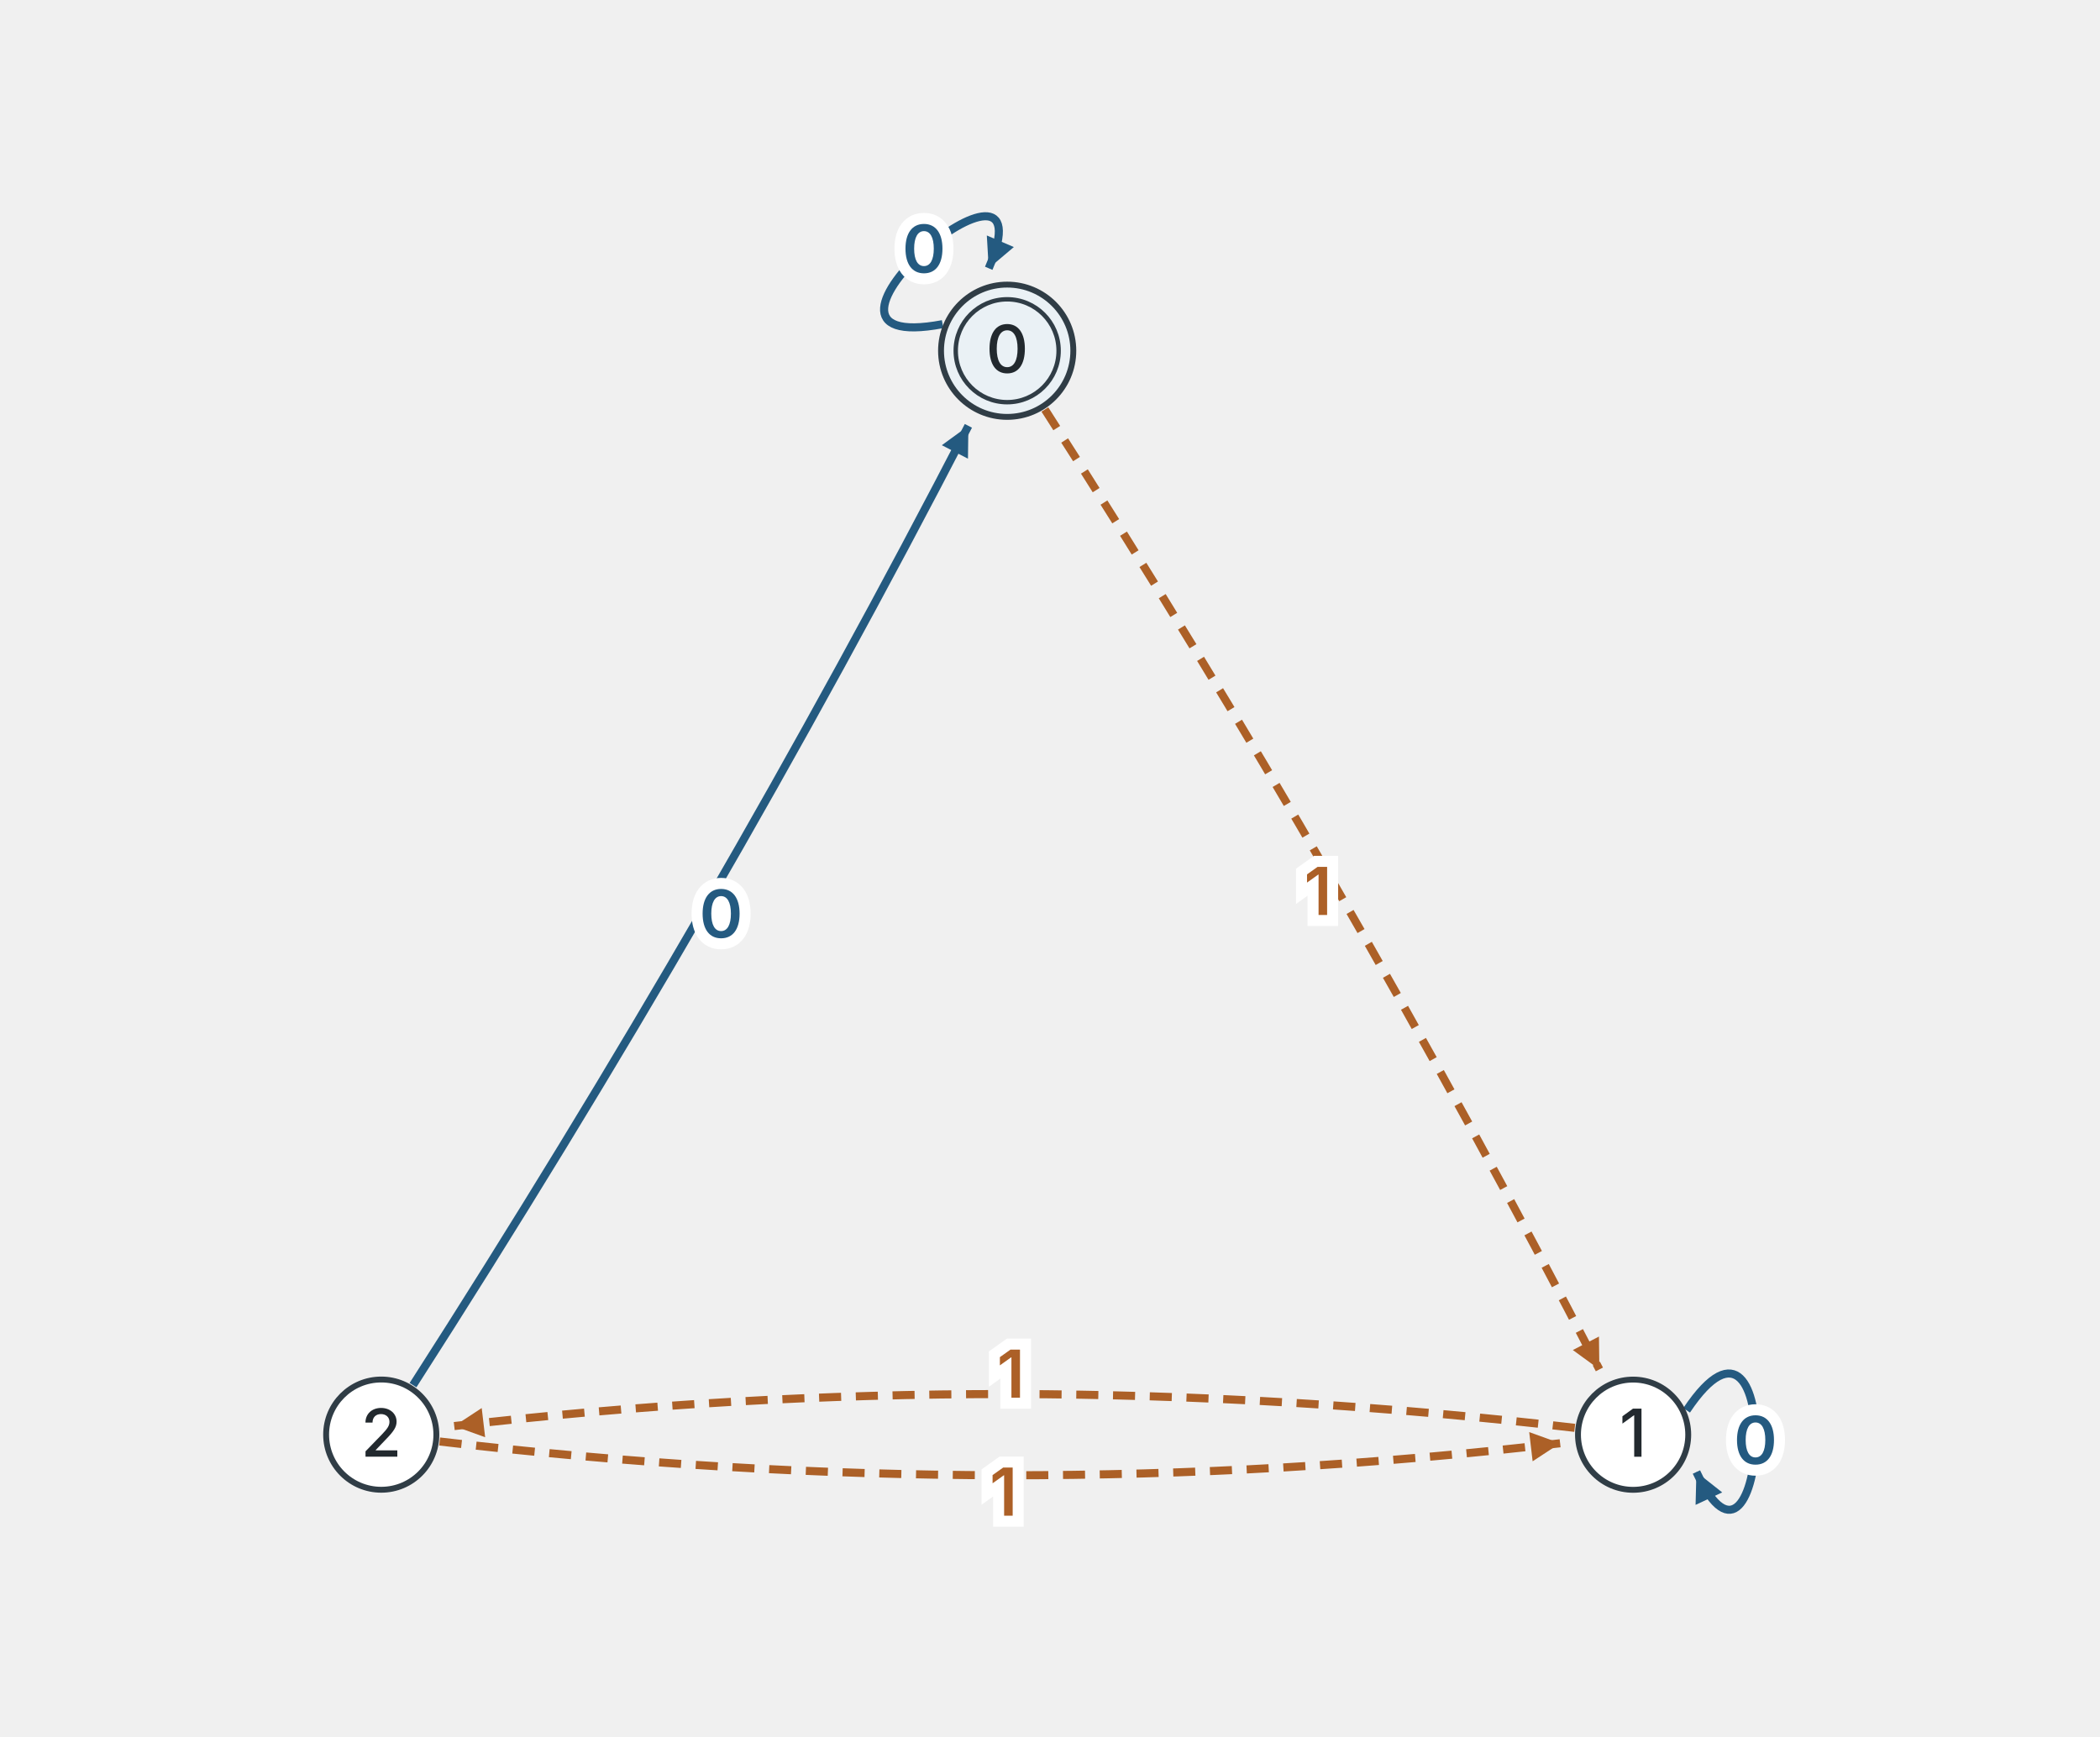
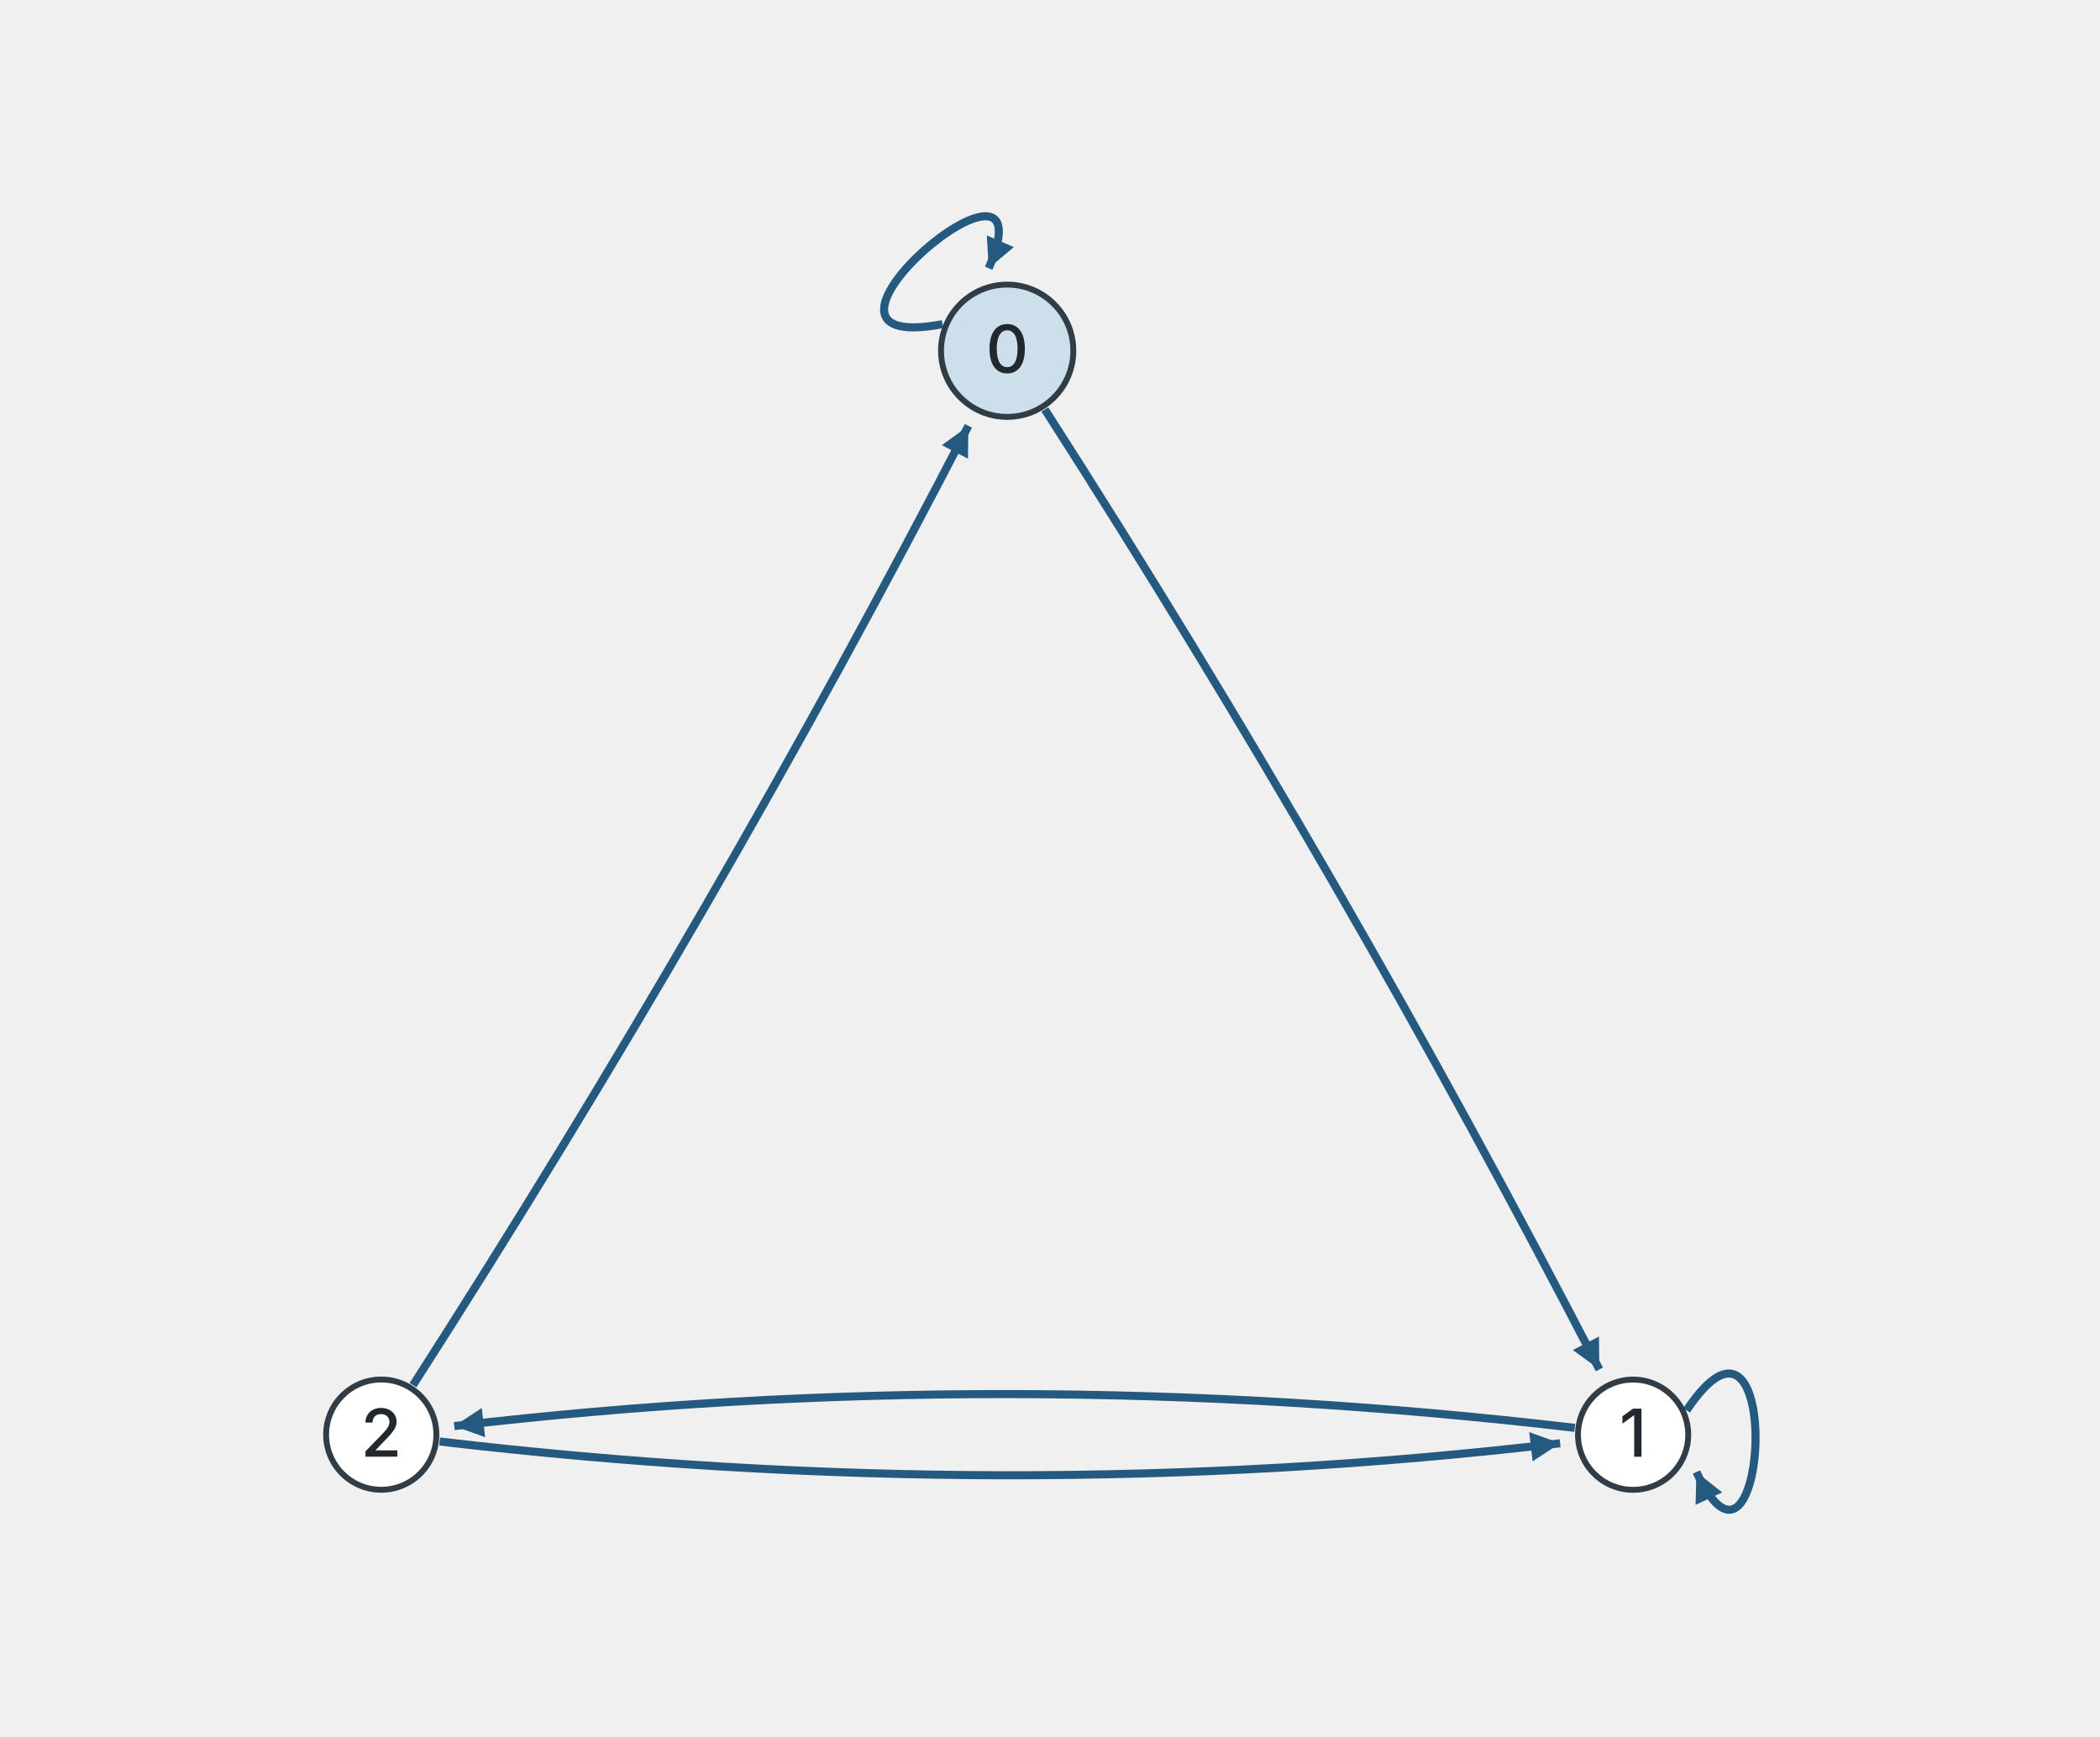
<svg xmlns="http://www.w3.org/2000/svg" width="520" height="430" viewBox="0 0 520 430" role="img" aria-labelledby="title desc">
  <defs>
    <marker id="arrow0" markerWidth="9" markerHeight="8" refX="8" refY="4" orient="auto" markerUnits="userSpaceOnUse">
      <path d="M0,0 L8,4 L0,8 Z" fill="#245a80" />
    </marker>
    <marker id="arrow1" markerWidth="9" markerHeight="8" refX="8" refY="4" orient="auto" markerUnits="userSpaceOnUse">
-       <path d="M0,0 L8,4 L0,8 Z" fill="#ac6027" />
+       <path d="M0,0 L8,4 L0,8 Z" fill="#245a80" />
    </marker>
  </defs>
  <g transform="translate(12.817 5.4197) scale(0.90992)" font-family="system-ui,-apple-system,Segoe UI,sans-serif">
    <path class="edge" data-source="0" data-port="0" data-target="0" d="M 242.432,82.262 C 194.028,91.427 273.112,24.816 254.981,67.054" fill="none" stroke="#245a80" stroke-width="2.2" marker-end="url(#arrow0)" />
-     <path class="edge" data-source="0" data-port="1" data-target="1" d="M 270.262,105.490 Q 352.096,233.000 421.159,366.730" fill="none" stroke="#ac6027" stroke-width="2.2" stroke-dasharray="6 4" marker-end="url(#arrow1)" />
+     <path class="edge" data-source="0" data-port="1" data-target="1" d="M 270.262,105.490 Q 352.096,233.000 421.159,366.730" fill="none" stroke="#245a80" stroke-width="2.2" marker-end="url(#arrow1)" />
    <path class="edge" data-source="1" data-port="0" data-target="1" d="M 444.897,377.867 C 472.036,337.276 466.852,435.839 447.567,394.655" fill="none" stroke="#245a80" stroke-width="2.2" marker-end="url(#arrow0)" />
-     <path class="edge" data-source="1" data-port="1" data-target="2" d="M 414.446,382.633 Q 260.001,364.491 109.527,382.151" fill="none" stroke="#ac6027" stroke-width="2.2" stroke-dasharray="6 4" marker-end="url(#arrow1)" />
+     <path class="edge" data-source="1" data-port="1" data-target="2" d="M 414.446,382.633 Q 260.001,364.491 109.527,382.151" fill="none" stroke="#245a80" stroke-width="2.2" marker-end="url(#arrow1)" />
    <path class="edge" data-source="2" data-port="0" data-target="0" d="M 98.306,371.017 Q 181.760,240.992 249.446,109.935" fill="none" stroke="#245a80" stroke-width="2.2" marker-end="url(#arrow0)" />
-     <path class="edge" data-source="2" data-port="1" data-target="1" d="M 105.554,386.349 Q 259.999,404.491 410.473,386.831" fill="none" stroke="#ac6027" stroke-width="2.2" stroke-dasharray="6 4" marker-end="url(#arrow1)" />
-     <text class="port-label" data-source="0" data-port="0" x="237.354" y="68.256" text-anchor="middle" font-size="18" font-weight="600" fill="#245a80" stroke="white" stroke-width="6" paint-order="stroke">0</text>
-     <text class="port-label" data-source="0" data-port="1" x="344.574" y="243.055" text-anchor="middle" font-size="18" font-weight="600" fill="#ac6027" stroke="white" stroke-width="6" paint-order="stroke">1</text>
-     <text class="port-label" data-source="1" data-port="0" x="463.641" y="392.483" text-anchor="middle" font-size="18" font-weight="600" fill="#245a80" stroke="white" stroke-width="6" paint-order="stroke">0</text>
-     <text class="port-label" data-source="1" data-port="1" x="260.994" y="374.442" text-anchor="middle" font-size="18" font-weight="600" fill="#ac6027" stroke="white" stroke-width="6" paint-order="stroke">1</text>
-     <text class="port-label" data-source="2" data-port="0" x="182.148" y="249.234" text-anchor="middle" font-size="18" font-weight="600" fill="#245a80" stroke="white" stroke-width="6" paint-order="stroke">0</text>
-     <text class="port-label" data-source="2" data-port="1" x="259.006" y="406.541" text-anchor="middle" font-size="18" font-weight="600" fill="#ac6027" stroke="white" stroke-width="6" paint-order="stroke">1</text>
-     <g class="node" data-state="0">
-       <circle cx="260.000" cy="89.500" r="18" fill="#eaf1f5" stroke="#303d46" stroke-width="1.6" />
-       <circle cx="260.000" cy="89.500" r="14" fill="none" stroke="#303d46" stroke-width="1.2" />
+     <path class="edge" data-source="2" data-port="1" data-target="1" d="M 105.554,386.349 Q 259.999,404.491 410.473,386.831" fill="none" stroke="#245a80" stroke-width="2.2" marker-end="url(#arrow1)" />
+     <g class="node" data-vertex="0">
+       <circle cx="260.000" cy="89.500" r="18" fill="#cddfea" stroke="#303d46" stroke-width="1.6" />
      <text x="260.000" y="95.500" text-anchor="middle" font-size="18" font-weight="500" fill="#22292e">0</text>
    </g>
-     <g class="node" data-state="1">
+     <g class="node" data-vertex="1">
      <circle cx="430.337" cy="384.500" r="15" fill="white" stroke="#303d46" stroke-width="1.6" />
      <text x="430.337" y="390.500" text-anchor="middle" font-size="18" font-weight="500" fill="#22292e">1</text>
    </g>
-     <g class="node" data-state="2">
+     <g class="node" data-vertex="2">
      <circle cx="89.663" cy="384.482" r="15" fill="white" stroke="#303d46" stroke-width="1.6" />
      <text x="89.663" y="390.482" text-anchor="middle" font-size="18" font-weight="500" fill="#22292e">2</text>
    </g>
  </g>
</svg>
